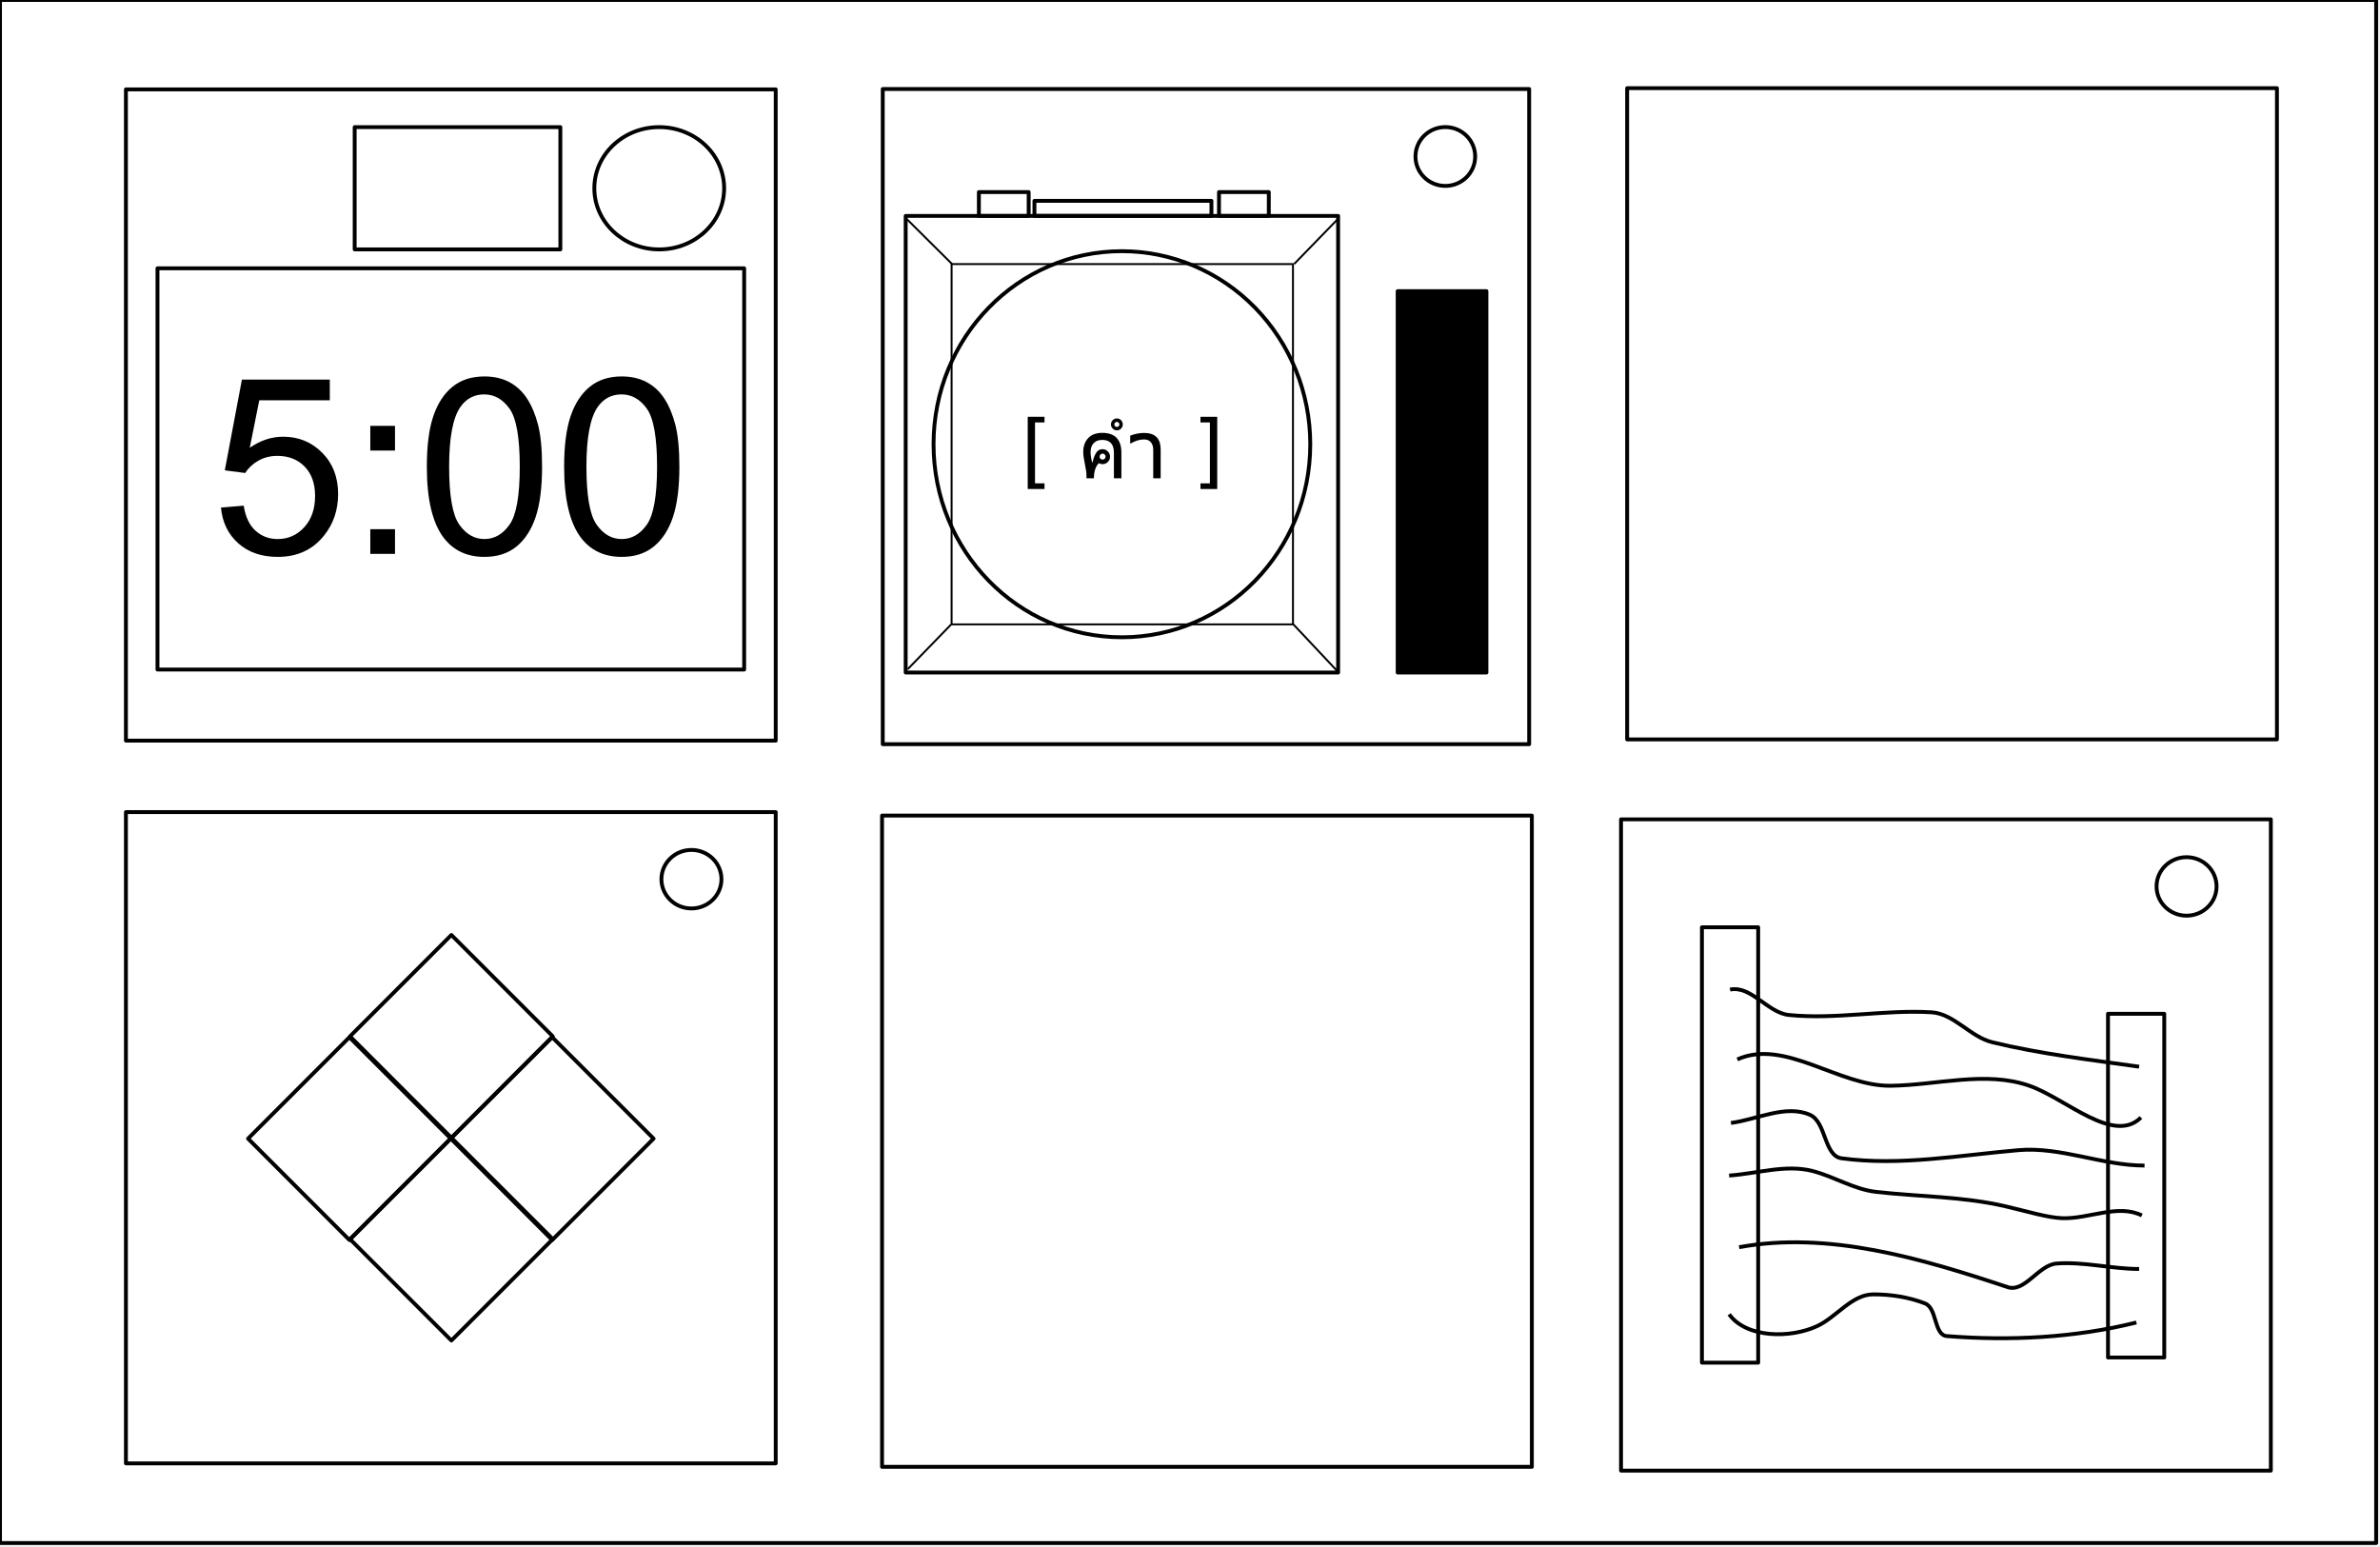
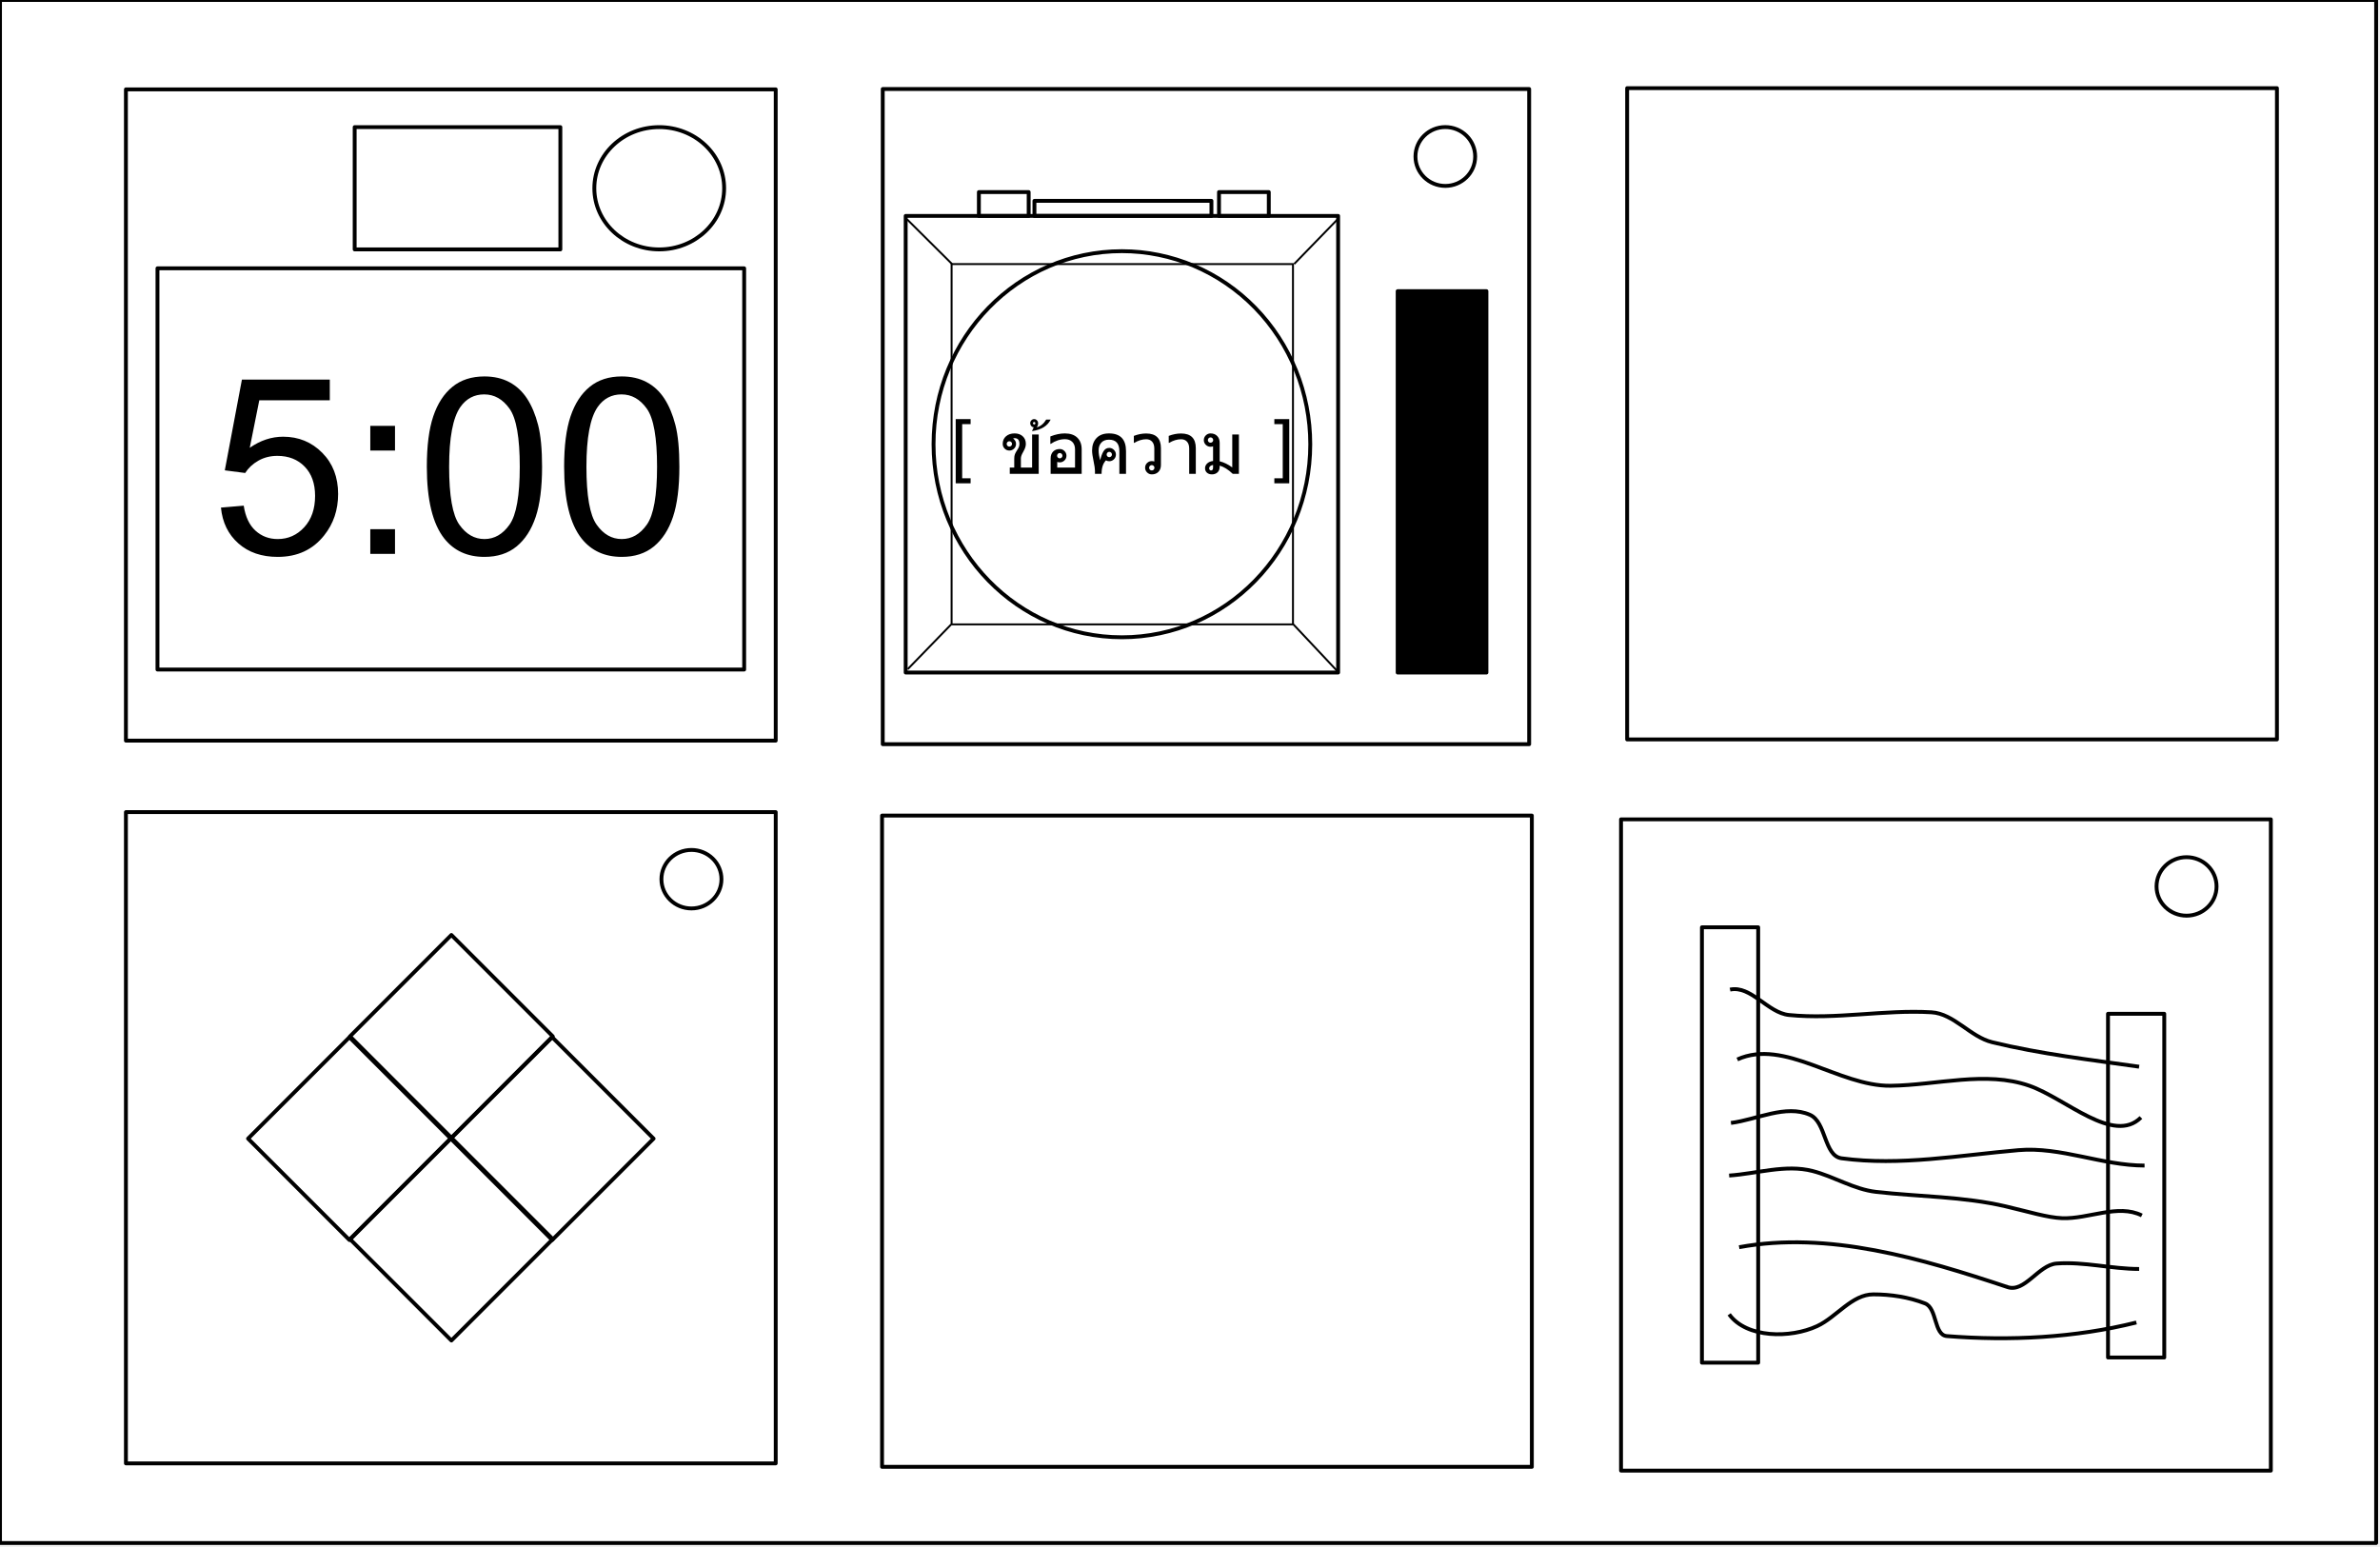
<svg xmlns="http://www.w3.org/2000/svg" id="svg173" stroke-miterlimit="10" stroke-linecap="square" stroke="none" fill="none" viewBox="0.0 0.0 1234.0 802.0" version="1.1">
  <defs id="defs177" />
  <clipPath id="p.0">
    <path id="path2" clip-rule="nonzero" d="m0 0l1234.0 0l0 802.0l-1234.0 0l0 -802.0z" />
  </clipPath>
  <g id="g167" clip-path="url(#p.0)">
    <path id="path5" fill-rule="evenodd" d="M 0,0 H 1234 V 802 H 0 Z" fill-opacity="0" fill="#000000" />
    <path id="path7" fill-rule="evenodd" d="M 0,-0.001 H 1232 V 800.03 H 0 Z" fill="#ffffff" />
    <path id="path9" fill-rule="evenodd" d="M 0,-0.001 H 1232 V 800.03 H 0 Z" stroke-linecap="butt" stroke-linejoin="round" stroke-width="2" stroke="#000000" />
    <path id="path11" fill-rule="evenodd" d="m 54.209,40.56 h 348 V 388.529 h -348 z" fill="#ffffff" />
    <path id="path13" fill-rule="evenodd" d="m 65.287,46.336 h 336.913 v 337.669 H 65.287 Z" fill-opacity="0" fill="#000000" />
    <path id="path15" fill-rule="evenodd" d="m 65.287,46.336 h 336.913 v 337.669 H 65.287 Z" stroke-linecap="butt" stroke-linejoin="round" stroke-width="2" stroke="#000000" />
    <path id="path17" fill-rule="evenodd" d="m 81.651,139.121 h 304.189 v 208.031 h -304.189 z" fill="#ffffff" />
    <path id="path19" fill-rule="evenodd" d="m 81.651,139.121 h 304.189 v 208.031 h -304.189 z" stroke-linecap="butt" stroke-linejoin="round" stroke-width="2" stroke="#000000" />
    <path id="path21" fill-rule="evenodd" d="m 89.412,150.478 h 288.787 v 181.638 H 89.412 Z" fill-opacity="0" fill="#000000" />
    <path id="path23" fill-rule="nonzero" d="m 114.556,263.177 11.812,-1 q 1.312,8.625 6.094,12.969 4.781,4.344 11.531,4.344 8.125,0 13.75,-6.125 5.625,-6.125 5.625,-16.25 0,-9.625 -5.406,-15.188 -5.406,-5.562 -14.156,-5.562 -5.438,0 -9.812,2.469 -4.375,2.469 -6.875,6.406 l -10.562,-1.375 8.875,-47.062 h 45.563 v 10.75 h -36.562 l -4.938,24.625 q 8.25,-5.75 17.312,-5.75 12,0 20.25,8.312 8.25,8.312 8.25,21.375 0,12.438 -7.25,21.5 -8.812,11.125 -24.062,11.125 -12.5,0 -20.406,-7 -7.906,-7 -9.031,-18.562 z m 77.438,-29.563 v -12.812 h 12.812 v 12.812 z m 0,53.563 v -12.812 h 12.812 v 12.812 z m 29.312,-45.188 q 0,-16.25 3.344,-26.156 3.344,-9.906 9.938,-15.281 6.594,-5.375 16.594,-5.375 7.375,0 12.937,2.969 5.562,2.969 9.188,8.562 3.625,5.594 5.688,13.625 2.062,8.031 2.062,21.656 0,16.125 -3.312,26.031 -3.312,9.906 -9.906,15.312 -6.594,5.406 -16.656,5.406 -13.25,0 -20.812,-9.5 -9.062,-11.438 -9.062,-37.25 z m 11.562,0 q 0,22.563 5.281,30.031 5.281,7.469 13.031,7.469 7.75,0 13.031,-7.5 5.281,-7.5 5.281,-30 0,-22.625 -5.281,-30.062 -5.281,-7.438 -13.156,-7.438 -7.75,0 -12.375,6.562 -5.812,8.375 -5.812,30.938 z m 59.625,0 q 0,-16.25 3.344,-26.156 3.344,-9.906 9.938,-15.281 6.594,-5.375 16.594,-5.375 7.375,0 12.938,2.969 5.562,2.969 9.188,8.562 3.625,5.594 5.688,13.625 2.062,8.031 2.062,21.656 0,16.125 -3.312,26.031 -3.312,9.906 -9.906,15.312 -6.594,5.406 -16.656,5.406 -13.25,0 -20.812,-9.5 -9.062,-11.438 -9.062,-37.25 z m 11.562,0 q 0,22.563 5.281,30.031 5.281,7.469 13.031,7.469 7.75,0 13.031,-7.5 5.281,-7.5 5.281,-30 0,-22.625 -5.281,-30.062 -5.281,-7.438 -13.156,-7.438 -7.75,0 -12.375,6.562 -5.812,8.375 -5.812,30.938 z" fill="#000000" />
    <path id="path25" fill-rule="evenodd" d="M 457.328,422.866 H 794.241 V 760.536 H 457.328 Z" fill-opacity="0" fill="#000000" />
    <path id="path27" fill-rule="evenodd" d="M 457.328,422.866 H 794.241 V 760.536 H 457.328 Z" stroke-linecap="butt" stroke-linejoin="round" stroke-width="2" stroke="#000000" />
    <path id="path29" fill-rule="evenodd" d="M 843.654,45.709 H 1180.567 V 383.378 H 843.654 Z" fill-opacity="0" fill="#000000" />
    <path id="path31" fill-rule="evenodd" d="M 843.654,45.709 H 1180.567 V 383.378 H 843.654 Z" stroke-linecap="butt" stroke-linejoin="round" stroke-width="2" stroke="#000000" />
    <path id="path33" fill-rule="evenodd" d="m 183.892,65.911 h 106.646 v 63.402 H 183.892 Z" fill-opacity="0" fill="#000000" />
    <path id="path35" fill-rule="evenodd" d="m 183.892,65.911 h 106.646 v 63.402 H 183.892 Z" stroke-linecap="butt" stroke-linejoin="round" stroke-width="2" stroke="#000000" />
    <path id="path37" fill-rule="evenodd" d="m 308.152,97.612 v 0 c 0,-17.508 15.067,-31.701 33.654,-31.701 v 0 c 8.925,0 17.485,3.34 23.797,9.285 6.311,5.945 9.857,14.008 9.857,22.416 v 0 c 0,17.508 -15.067,31.701 -33.654,31.701 v 0 c -18.586,0 -33.654,-14.193 -33.654,-31.701 z" fill-opacity="0" fill="#000000" />
    <path id="path39" fill-rule="evenodd" d="m 308.152,97.612 v 0 c 0,-17.508 15.067,-31.701 33.654,-31.701 v 0 c 8.925,0 17.485,3.34 23.797,9.285 6.311,5.945 9.857,14.008 9.857,22.416 v 0 c 0,17.508 -15.067,31.701 -33.654,31.701 v 0 c -18.586,0 -33.654,-14.193 -33.654,-31.701 z" stroke-linecap="butt" stroke-linejoin="round" stroke-width="2" stroke="#000000" />
    <path id="path41" fill-rule="evenodd" d="m 183.892,65.911 h 929.543 V 174.352 H 183.892 Z" fill-opacity="0" fill="#000000" />
    <path id="path43" fill-rule="evenodd" d="M 446.669,40.343 H 792.859 V 390.399 H 446.669 Z" fill="#ffffff" />
    <path id="path45" fill-rule="evenodd" d="m 457.69,46.154 h 335.161 v 339.695 h -335.161 z" fill-opacity="0" fill="#000000" />
    <path id="path47" fill-rule="evenodd" d="m 457.69,46.154 h 335.161 v 339.695 h -335.161 z" stroke-linecap="butt" stroke-linejoin="round" stroke-width="2" stroke="#000000" />
    <path id="path49" fill-rule="evenodd" d="M 469.586,111.948 H 693.799 V 348.699 H 469.586 Z" fill="#ffffff" />
    <path id="path51" fill-rule="evenodd" d="M 469.586,111.948 H 693.799 V 348.699 H 469.586 Z" stroke-linecap="butt" stroke-linejoin="round" stroke-width="2" stroke="#000000" />
    <path id="path53" fill-rule="evenodd" d="M 724.672,150.963 H 770.699 V 348.71 H 724.672 Z" fill="#000000" />
    <path id="path55" fill-rule="evenodd" d="M 724.672,150.963 H 770.699 V 348.71 H 724.672 Z" stroke-linecap="butt" stroke-linejoin="round" stroke-width="2" stroke="#000000" />
    <path id="path57" fill-rule="evenodd" d="m 733.902,81.14 v 0 c 0,-8.426 6.93,-15.256 15.478,-15.256 v 0 c 4.105,0 8.042,1.607 10.945,4.468 2.903,2.861 4.533,6.742 4.533,10.788 v 0 c 0,8.426 -6.93,15.256 -15.478,15.256 v 0 c -8.548,0 -15.478,-6.831 -15.478,-15.256 z" fill="#ffffff" />
    <path id="path59" fill-rule="evenodd" d="m 733.902,81.14 v 0 c 0,-8.426 6.93,-15.256 15.478,-15.256 v 0 c 4.105,0 8.042,1.607 10.945,4.468 2.903,2.861 4.533,6.742 4.533,10.788 v 0 c 0,8.426 -6.93,15.256 -15.478,15.256 v 0 c -8.548,0 -15.478,-6.831 -15.478,-15.256 z" stroke-linecap="butt" stroke-linejoin="round" stroke-width="2" stroke="#000000" />
    <path id="path61" fill-rule="evenodd" d="m 484.03,230.324 v 0 c 0,-55.28 43.725,-100.093 97.663,-100.093 v 0 c 25.902,0 50.743,10.545 69.058,29.317 18.315,18.771 28.605,44.23 28.605,70.776 v 0 c 0,55.28 -43.725,100.093 -97.663,100.093 v 0 c -53.938,0 -97.663,-44.813 -97.663,-100.093 z" fill="#ffffff" />
    <path id="path63" fill-rule="evenodd" d="m 484.03,230.324 v 0 c 0,-55.28 43.725,-100.093 97.663,-100.093 v 0 c 25.902,0 50.743,10.545 69.058,29.317 18.315,18.771 28.605,44.23 28.605,70.776 v 0 c 0,55.28 -43.725,100.093 -97.663,100.093 v 0 c -53.938,0 -97.663,-44.813 -97.663,-100.093 z" stroke-linecap="butt" stroke-linejoin="round" stroke-width="2" stroke="#000000" />
    <path id="path65" fill-rule="evenodd" d="m 497.824,194.748 h 201.467 v 71.101 H 497.824 Z" fill-opacity="0" fill="#000000" />
    <path id="path67" fill-rule="evenodd" d="m 493.394,136.916 h 176.996 v 186.815 H 493.394 Z" fill-opacity="0" fill="#000000" />
    <path id="path69" fill-rule="evenodd" d="m 493.394,136.916 h 176.996 v 186.815 H 493.394 Z" stroke-linecap="butt" stroke-linejoin="round" stroke-width="1" stroke="#000000" />
    <path id="path71" fill-rule="evenodd" d="m 470.254,113.676 23.343,23.193" fill-opacity="0" fill="#000000" />
    <path id="path73" fill-rule="evenodd" d="m 470.254,113.676 23.343,23.193" stroke-linecap="butt" stroke-linejoin="round" stroke-width="1" stroke="#000000" />
    <path id="path75" fill-rule="evenodd" d="m 670.595,323.729 22.967,24.429" fill-opacity="0" fill="#000000" />
    <path id="path77" fill-rule="evenodd" d="m 670.595,323.729 22.967,24.429" stroke-linecap="butt" stroke-linejoin="round" stroke-width="1" stroke="#000000" />
    <path id="path79" fill-rule="evenodd" d="m 693.536,113.676 -22.528,23.193" fill-opacity="0" fill="#000000" />
    <path id="path81" fill-rule="evenodd" d="m 693.536,113.676 -22.528,23.193" stroke-linecap="butt" stroke-linejoin="round" stroke-width="1" stroke="#000000" />
    <path id="path83" fill-rule="evenodd" d="m 493.189,323.734 -22.528,23.193" fill-opacity="0" fill="#000000" />
    <path id="path85" fill-rule="evenodd" d="m 493.189,323.734 -22.528,23.193" stroke-linecap="butt" stroke-linejoin="round" stroke-width="1" stroke="#000000" />
    <path id="path87" fill-rule="evenodd" d="m 507.537,99.589 h 25.818 v 12.357 h -25.818 z" fill-opacity="0" fill="#000000" />
    <path id="path89" fill-rule="evenodd" d="m 507.537,99.589 h 25.818 v 12.357 h -25.818 z" stroke-linecap="butt" stroke-linejoin="round" stroke-width="2" stroke="#000000" />
    <path id="path91" fill-rule="evenodd" d="m 632.036,99.589 h 25.818 v 12.357 H 632.036 Z" fill-opacity="0" fill="#000000" />
    <path id="path93" fill-rule="evenodd" d="m 632.036,99.589 h 25.818 v 12.357 H 632.036 Z" stroke-linecap="butt" stroke-linejoin="round" stroke-width="2" stroke="#000000" />
    <path id="path95" fill-rule="evenodd" d="m 536.342,104.146 h 91.772 v 7.795 h -91.772 z" fill-opacity="0" fill="#000000" />
    <path id="path97" fill-rule="evenodd" d="m 536.342,104.146 h 91.772 v 7.795 h -91.772 z" stroke-linecap="butt" stroke-linejoin="round" stroke-width="2" stroke="#000000" />
    <path id="path99" fill-rule="evenodd" d="M 54.21,415.294 H 402.21 V 763.262 H 54.21 Z" fill="#ffffff" />
    <path id="path101" fill-rule="evenodd" d="m 65.289,421.07 h 336.913 V 758.739 H 65.289 Z" fill-opacity="0" fill="#000000" />
    <path id="path103" fill-rule="evenodd" d="m 65.289,421.07 h 336.913 V 758.739 H 65.289 Z" stroke-linecap="butt" stroke-linejoin="round" stroke-width="2" stroke="#000000" />
    <path id="path105" fill-rule="evenodd" d="m 128.612,590.36 52.567,-52.567 52.567,52.567 -52.567,52.567 z" fill-opacity="0" fill="#000000" />
    <path id="path107" fill-rule="evenodd" d="m 128.612,590.36 52.567,-52.567 52.567,52.567 -52.567,52.567 z" stroke-linecap="butt" stroke-linejoin="round" stroke-width="2" stroke="#000000" />
    <path id="path109" fill-rule="evenodd" d="m 181.472,642.472 52.567,-52.567 52.567,52.567 -52.567,52.567 z" fill-opacity="0" fill="#000000" />
    <path id="path111" fill-rule="evenodd" d="m 181.472,642.472 52.567,-52.567 52.567,52.567 -52.567,52.567 z" stroke-linecap="butt" stroke-linejoin="round" stroke-width="2" stroke="#000000" />
    <path id="path113" fill-rule="evenodd" d="m 233.745,590.36 52.567,-52.567 52.567,52.567 -52.567,52.567 z" fill-opacity="0" fill="#000000" />
    <path id="path115" fill-rule="evenodd" d="m 233.745,590.36 52.567,-52.567 52.567,52.567 -52.567,52.567 z" stroke-linecap="butt" stroke-linejoin="round" stroke-width="2" stroke="#000000" />
    <path id="path117" fill-rule="evenodd" d="m 181.472,537.339 52.567,-52.567 52.567,52.567 -52.567,52.567 z" fill-opacity="0" fill="#000000" />
    <path id="path119" fill-rule="evenodd" d="m 181.472,537.339 52.567,-52.567 52.567,52.567 -52.567,52.567 z" stroke-linecap="butt" stroke-linejoin="round" stroke-width="2" stroke="#000000" />
    <path id="path121" fill-rule="evenodd" d="m 342.944,455.848 v 0 c 0,-8.376 6.966,-15.165 15.559,-15.165 v 0 c 4.127,0 8.084,1.598 11.002,4.442 2.918,2.844 4.557,6.701 4.557,10.724 v 0 c 0,8.376 -6.966,15.165 -15.559,15.165 v 0 c -8.593,0 -15.559,-6.79 -15.559,-15.165 z" fill="#ffffff" />
    <path id="path123" fill-rule="evenodd" d="m 342.944,455.848 v 0 c 0,-8.376 6.966,-15.165 15.559,-15.165 v 0 c 4.127,0 8.084,1.598 11.002,4.442 2.918,2.844 4.557,6.701 4.557,10.724 v 0 c 0,8.376 -6.966,15.165 -15.559,15.165 v 0 c -8.593,0 -15.559,-6.79 -15.559,-15.165 z" stroke-linecap="butt" stroke-linejoin="round" stroke-width="2" stroke="#000000" />
    <path id="path125" fill-rule="evenodd" d="m 829.407,419.047 h 348 v 347.969 H 829.407 Z" fill="#ffffff" />
    <path id="path127" fill-rule="evenodd" d="m 840.486,424.823 h 336.913 v 337.669 H 840.486 Z" fill-opacity="0" fill="#000000" />
    <path id="path129" fill-rule="evenodd" d="m 840.486,424.823 h 336.913 v 337.669 H 840.486 Z" stroke-linecap="butt" stroke-linejoin="round" stroke-width="2" stroke="#000000" />
    <path id="path131" fill-rule="evenodd" d="m 1118.141,459.601 v 0 c 0,-8.376 6.966,-15.165 15.559,-15.165 v 0 c 4.126,0 8.084,1.598 11.002,4.442 2.918,2.844 4.557,6.701 4.557,10.724 v 0 c 0,8.376 -6.966,15.165 -15.559,15.165 v 0 c -8.593,0 -15.559,-6.79 -15.559,-15.165 z" fill="#ffffff" />
    <path id="path133" fill-rule="evenodd" d="m 1118.141,459.601 v 0 c 0,-8.376 6.966,-15.165 15.559,-15.165 v 0 c 4.126,0 8.084,1.598 11.002,4.442 2.918,2.844 4.557,6.701 4.557,10.724 v 0 c 0,8.376 -6.966,15.165 -15.559,15.165 v 0 c -8.593,0 -15.559,-6.79 -15.559,-15.165 z" stroke-linecap="butt" stroke-linejoin="round" stroke-width="2" stroke="#000000" />
    <path id="path135" fill-rule="evenodd" d="m 882.433,480.793 h 29.165 v 225.732 h -29.165 z" fill-opacity="0" fill="#000000" />
    <path id="path137" fill-rule="evenodd" d="m 882.433,480.793 h 29.165 v 225.732 h -29.165 z" stroke-linecap="butt" stroke-linejoin="round" stroke-width="2" stroke="#000000" />
    <path id="path139" fill-rule="evenodd" d="m 1092.976,525.635 h 29.165 v 178.205 h -29.165 z" fill-opacity="0" fill="#000000" />
    <path id="path141" fill-rule="evenodd" d="m 1092.976,525.635 h 29.165 v 178.205 h -29.165 z" stroke-linecap="butt" stroke-linejoin="round" stroke-width="2" stroke="#000000" />
    <path id="path143" fill-rule="evenodd" d="m 897.013,513.102 c 10.847,-2.327 19.528,12.062 30.567,13.165 24.493,2.447 49.259,-2.853 73.832,-1.409 11.688,0.687 20.135,12.745 31.509,15.52 25.011,6.101 50.697,9.06 76.184,12.696" fill-opacity="0" fill="#000000" />
    <path id="path145" fill-rule="evenodd" d="m 897.013,513.102 c 10.847,-2.327 19.528,12.062 30.567,13.165 24.493,2.447 49.259,-2.853 73.832,-1.409 11.688,0.687 20.135,12.745 31.509,15.52 25.011,6.101 50.697,9.06 76.184,12.696" stroke-linecap="butt" stroke-linejoin="round" stroke-width="2" stroke="#000000" />
    <path id="path147" fill-rule="evenodd" d="m 900.774,549.312 c 24.469,-11.123 52.598,13.95 79.475,13.638 23.983,-0.279 49.307,-7.9 71.953,0 18.927,6.603 43.668,30.634 57.843,16.459" fill-opacity="0" fill="#000000" />
    <path id="path149" fill-rule="evenodd" d="m 900.774,549.312 c 24.469,-11.123 52.598,13.95 79.475,13.638 23.983,-0.279 49.307,-7.9 71.953,0 18.927,6.603 43.668,30.634 57.843,16.459" stroke-linecap="butt" stroke-linejoin="round" stroke-width="2" stroke="#000000" />
    <path id="path151" fill-rule="evenodd" d="m 897.483,582.231 c 13.594,-1.782 28.333,-9.684 40.913,-4.234 8.545,3.702 7.23,21.331 16.459,22.575 30.326,4.089 61.216,-1.605 91.703,-4.234 21.87,-1.886 43.416,7.995 65.367,7.995" fill-opacity="0" fill="#000000" />
    <path id="path153" fill-rule="evenodd" d="m 897.483,582.231 c 13.594,-1.782 28.333,-9.684 40.913,-4.234 8.545,3.702 7.23,21.331 16.459,22.575 30.326,4.089 61.216,-1.605 91.703,-4.234 21.87,-1.886 43.416,7.995 65.367,7.995" stroke-linecap="butt" stroke-linejoin="round" stroke-width="2" stroke="#000000" />
    <path id="path155" fill-rule="evenodd" d="m 896.541,609.507 c 14.41,-0.974 29.281,-5.962 43.265,-2.352 11.184,2.887 21.443,9.521 32.921,10.816 22.413,2.53 45.286,2.377 67.247,7.525 11.843,2.776 21.627,5.823 29.157,6.113 13.792,0.53 29.04,-7.587 41.383,-1.409" fill-opacity="0" fill="#000000" />
    <path id="path157" fill-rule="evenodd" d="m 896.541,609.507 c 14.41,-0.974 29.281,-5.962 43.265,-2.352 11.184,2.887 21.443,9.521 32.921,10.816 22.413,2.53 45.286,2.377 67.247,7.525 11.843,2.776 21.627,5.823 29.157,6.113 13.792,0.53 29.04,-7.587 41.383,-1.409" stroke-linecap="butt" stroke-linejoin="round" stroke-width="2" stroke="#000000" />
    <path id="path159" fill-rule="evenodd" d="m 896.541,681.459 c 9.029,12.403 31.702,12.573 45.617,6.113 10.123,-4.699 17.997,-16.459 29.157,-16.459 9.072,0 18.351,1.413 26.806,4.701 6.322,2.458 4.524,16.402 11.286,16.932 32.746,2.566 66.422,0.918 98.286,-7.055" fill-opacity="0" fill="#000000" />
    <path id="path161" fill-rule="evenodd" d="m 896.541,681.459 c 9.029,12.403 31.702,12.573 45.617,6.113 10.123,-4.699 17.997,-16.459 29.157,-16.459 9.072,0 18.351,1.413 26.806,4.701 6.322,2.458 4.524,16.402 11.286,16.932 32.746,2.566 66.422,0.918 98.286,-7.055" stroke-linecap="butt" stroke-linejoin="round" stroke-width="2" stroke="#000000" />
    <path id="path163" fill-rule="evenodd" d="m 901.714,646.66 c 46.126,-8.543 94.698,5.858 139.202,20.69 8.912,2.97 16.025,-11.532 25.394,-12.226 14.257,-1.055 28.499,2.822 42.795,2.822" fill-opacity="0" fill="#000000" />
    <path id="path165" fill-rule="evenodd" d="m 901.714,646.66 c 46.126,-8.543 94.698,5.858 139.202,20.69 8.912,2.97 16.025,-11.532 25.394,-12.226 14.257,-1.055 28.499,2.822 42.795,2.822" stroke-linecap="butt" stroke-linejoin="round" stroke-width="2" stroke="#000000" />
  </g>
-   <g style="font-size:42px;font-family:'DejaVu Sans', sans-serif;text-anchor:middle;fill:#000000" id="text171" aria-label="[ คำ ]">
-     <path id="path181" d="m 532.863,216.09 h 8.695 v 2.933 h -4.922 v 31.582 h 4.922 v 2.933 h -8.695 z" />
-     <path id="path183" d="m 581.426,248 h -3.876 v -13.228 q 0,-6.686 -6.05,-6.686 -2.892,0 -4.471,1.723 -1.579,1.702 -1.579,4.532 0,2.584 0.923,5.763 0.677,-3.158 1.887,-5.188 1.21,-2.03 3.363,-2.03 1.6,0 2.748,1.148 1.169,1.148 1.169,2.748 0,1.6 -1.148,2.748 -1.148,1.128 -2.769,1.128 -1.066,0 -1.887,-0.513 -2.563,2.584 -2.563,7.854 h -3.855 v -1.764 q 0,-1.702 -0.779,-5.414 -0.902,-4.225 -0.902,-6.439 0,-4.45 2.543,-7.198 2.563,-2.748 7.321,-2.748 9.926,0 9.926,10.336 z m -9.762,-9.7 q 0.636,0 1.087,-0.451 0.472,-0.451 0.472,-1.066 0,-0.677 -0.451,-1.128 -0.451,-0.472 -1.107,-0.472 -0.636,0 -1.087,0.472 -0.451,0.451 -0.451,1.128 0,0.615 0.451,1.066 0.472,0.451 1.087,0.451 z" />
-     <path id="path185" d="m 579.088,216.951 q 1.271,0 2.174,0.923 0.882,0.902 0.882,2.194 0,1.251 -0.882,2.153 -0.902,0.902 -2.174,0.902 -1.251,0 -2.153,-0.902 -0.923,-0.902 -0.923,-2.153 0,-1.292 0.902,-2.194 0.902,-0.923 2.174,-0.923 z m 0,4.409 q 0.533,0 0.923,-0.369 0.369,-0.39 0.369,-0.923 0,-0.533 -0.369,-0.923 -0.39,-0.39 -0.923,-0.39 -0.533,0 -0.923,0.39 -0.39,0.39 -0.39,0.923 0,0.533 0.39,0.923 0.39,0.369 0.923,0.369 z" />
-     <path id="path187" d="m 601.79,248 h -3.855 v -14.704 q 0,-2.646 -1.271,-4.04 -1.251,-1.415 -3.466,-1.415 -3.384,0 -6.932,2.092 h -0.267 v -4.061 q 3.63,-1.395 7.198,-1.395 8.593,0 8.593,8.572 z" />
-     <path id="path189" d="m 631.116,216.09 v 37.447 h -8.695 v -2.933 h 4.901 v -31.582 h -4.901 v -2.933 z" />
+   <g style="font-size:37.333px;font-family:'DejaVu Sans', sans-serif;text-anchor:middle;fill:#000000" id="text171" aria-label="[ ข้อความ ]">
+     <path id="path181" d="M 495.521,217.302 H 503.25 v 2.607 h -4.375 v 28.073 h 4.375 v 2.607 h -7.729 z" />
+     <path id="path183" d="m 538.56,245.667 h -15.003 v -3.245 h 2.315 v -4.667 q 0,-1.385 0.365,-2.297 0.383,-0.93 1.112,-2.023 0.82,-1.24 1.021,-1.932 0.201,-0.693 0.201,-1.331 0,-2.99 -2.516,-2.99 -0.474,0 -0.747,0.182 1.495,1.13 1.495,2.807 0,1.422 -1.021,2.424 -1.021,1.003 -2.443,1.003 -1.422,0 -2.443,-1.003 -1.003,-1.021 -1.003,-2.461 0,-2.424 1.695,-3.919 1.714,-1.495 4.466,-1.495 2.625,0 4.229,1.495 1.604,1.477 1.604,3.919 0,0.802 -0.255,1.714 -0.237,0.911 -1.148,2.516 -1.167,2.005 -1.167,3.245 v 4.812 h 5.815 v -17.135 h 3.427 z M 523.339,231.557 q 0.565,0 0.966,-0.401 0.419,-0.419 0.419,-1.021 0,-0.547 -0.419,-0.948 -0.401,-0.401 -0.966,-0.401 -0.565,0 -0.984,0.401 -0.401,0.401 -0.401,0.948 0,0.602 0.401,1.021 0.419,0.401 0.984,0.401 z" />
+     <path id="path185" d="m 544.758,217.539 q -2.388,4.922 -9.68,5.997 l 0.893,-1.969 q -0.802,-0.109 -1.312,-0.711 -0.51,-0.62 -0.51,-1.422 0,-0.875 0.602,-1.495 0.583,-0.638 1.458,-0.638 0.839,0 1.44,0.638 0.602,0.62 0.602,1.495 0,1.276 -0.747,2.133 3.026,-0.784 4.94,-4.029 z m -8.549,2.534 q 0.237,0 0.438,-0.182 0.182,-0.201 0.182,-0.456 0,-0.255 -0.182,-0.438 -0.201,-0.201 -0.438,-0.201 -0.255,0 -0.438,0.201 -0.201,0.182 -0.201,0.438 0,0.255 0.201,0.456 0.182,0.182 0.438,0.182 z" />
+     <path id="path187" d="m 560.836,245.667 h -16.096 v -7.948 q 0,-2.279 1.294,-3.591 1.294,-1.312 3.445,-1.312 1.422,0 2.443,1.039 1.021,1.021 1.021,2.443 0,1.422 -1.021,2.424 -1.021,1.003 -2.443,1.003 -0.747,0 -1.312,-0.219 v 2.917 h 9.224 v -9.406 q 0,-2.497 -1.422,-3.901 -1.404,-1.404 -3.81,-1.404 -3.737,0 -7.346,2.424 h -0.219 v -3.846 q 3.938,-1.568 7.492,-1.568 4.229,0 6.49,2.206 2.26,2.188 2.26,6.089 z m -11.357,-8.021 q 0.565,0 0.966,-0.401 0.419,-0.401 0.419,-0.948 0,-0.602 -0.419,-1.003 -0.401,-0.419 -0.966,-0.419 -0.565,0 -0.984,0.419 -0.401,0.401 -0.401,1.003 0,0.547 0.401,0.948 0.419,0.401 0.984,0.401 z" />
+     <path id="path189" d="m 583.823,245.667 h -3.445 v -11.758 q 0,-5.943 -5.378,-5.943 -2.57,0 -3.974,1.531 -1.404,1.513 -1.404,4.029 0,2.297 0.82,5.122 0.602,-2.807 1.677,-4.612 1.076,-1.805 2.99,-1.805 1.422,0 2.443,1.021 1.039,1.021 1.039,2.443 0,1.422 -1.021,2.443 -1.021,1.003 -2.461,1.003 -0.948,0 -1.677,-0.456 -2.279,2.297 -2.279,6.982 h -3.427 v -1.568 q 0,-1.513 -0.693,-4.812 -0.802,-3.755 -0.802,-5.724 0,-3.956 2.26,-6.398 2.279,-2.443 6.508,-2.443 8.823,0 8.823,9.188 z m -8.677,-8.622 q 0.565,0 0.966,-0.401 0.419,-0.401 0.419,-0.948 0,-0.602 -0.401,-1.003 -0.401,-0.419 -0.984,-0.419 -0.565,0 -0.966,0.419 -0.401,0.401 -0.401,1.003 0,0.547 0.401,0.948 0.419,0.401 0.966,0.401 z" />
+     <path id="path191" d="m 601.924,241.073 q 0,2.26 -1.294,3.573 -1.276,1.312 -3.445,1.312 -1.422,0 -2.443,-1.021 -1.021,-1.021 -1.021,-2.443 0,-1.422 1.021,-2.424 1.021,-1.003 2.443,-1.003 0.747,0 1.312,0.219 v -6.69 q 0,-2.352 -1.13,-3.591 -1.112,-1.258 -3.081,-1.258 -3.008,0 -6.161,1.859 h -0.237 v -3.609 q 3.227,-1.24 6.398,-1.24 7.638,0 7.638,7.62 z m -4.74,2.844 q 0.583,0 0.984,-0.401 0.401,-0.419 0.401,-1.021 0,-0.547 -0.419,-0.948 -0.401,-0.401 -0.966,-0.401 -0.565,0 -0.984,0.401 -0.401,0.401 -0.401,0.948 0,0.602 0.401,1.021 0.419,0.401 0.984,0.401 z" />
+     <path id="path193" d="m 620.008,245.667 h -3.427 v -13.07 q 0,-2.352 -1.13,-3.591 -1.112,-1.258 -3.081,-1.258 -3.008,0 -6.161,1.859 h -0.237 v -3.609 q 3.227,-1.24 6.398,-1.24 7.638,0 7.638,7.62 z" />
+     <path id="path195" d="m 642.357,245.667 h -3.208 q -3.482,-3.336 -6.763,-4.247 v 0.51 q 0,1.987 -1.148,3.008 -1.13,1.021 -2.844,1.021 -1.604,0 -2.607,-0.875 -0.984,-0.875 -0.984,-2.333 0,-1.385 1.094,-2.443 1.112,-1.076 3.062,-1.294 v -7.602 q -0.565,0.219 -1.312,0.219 -1.422,0 -2.461,-1.003 -1.021,-1.021 -1.021,-2.424 0,-1.44 1.021,-2.461 1.039,-1.021 2.461,-1.021 2.151,0 3.445,1.331 1.294,1.312 1.294,3.555 v 9.57 q 3.281,0.784 6.526,3.172 v -17.062 h 3.445 z m -14.711,-16.133 q 0.565,0 0.966,-0.383 0.419,-0.401 0.419,-0.948 0,-0.62 -0.419,-1.021 -0.401,-0.401 -0.966,-0.401 -0.565,0 -0.984,0.419 -0.401,0.401 -0.401,1.003 0,0.547 0.401,0.948 0.419,0.383 0.984,0.383 z m 1.312,12.961 v -1.422 q -0.93,0.128 -1.477,0.62 -0.547,0.492 -0.547,1.057 0,0.529 0.273,0.857 0.273,0.31 0.693,0.31 1.057,0 1.057,-1.422 z" />
+     <path id="path197" d="m 668.461,217.302 v 33.286 h -7.729 v -2.607 h 4.357 v -28.073 h -4.357 v -2.607 z" />
  </g>
</svg>
